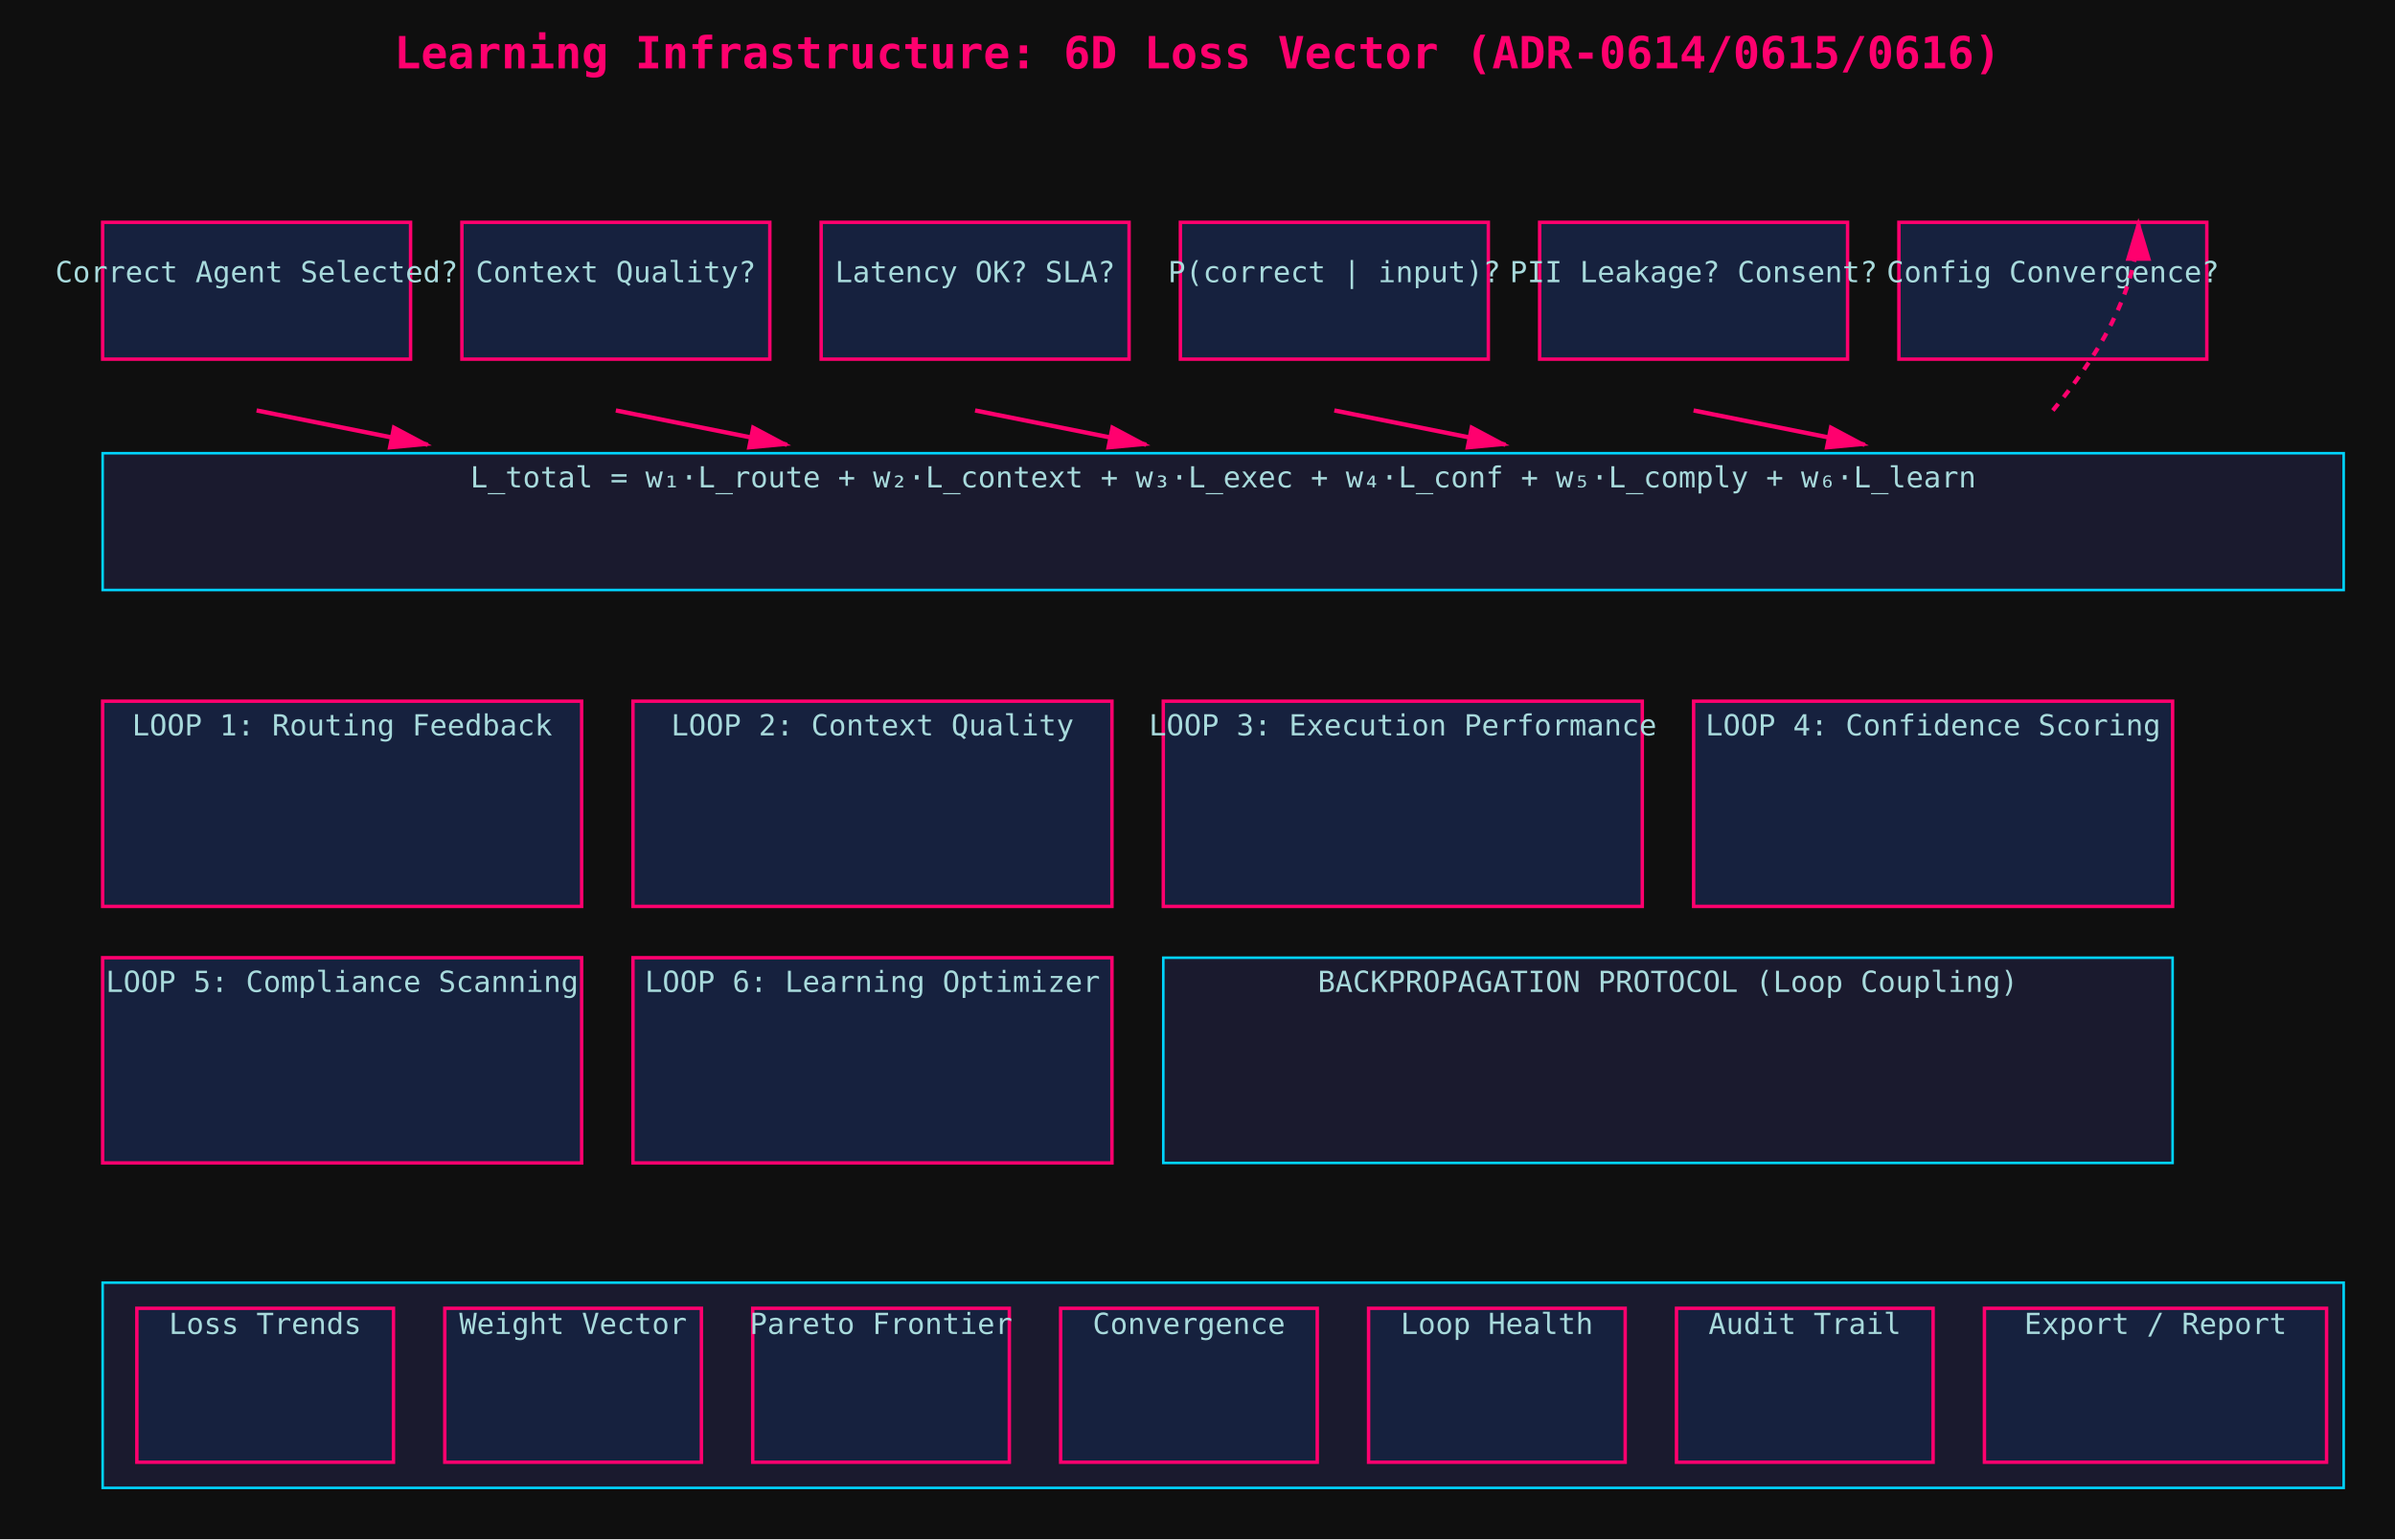
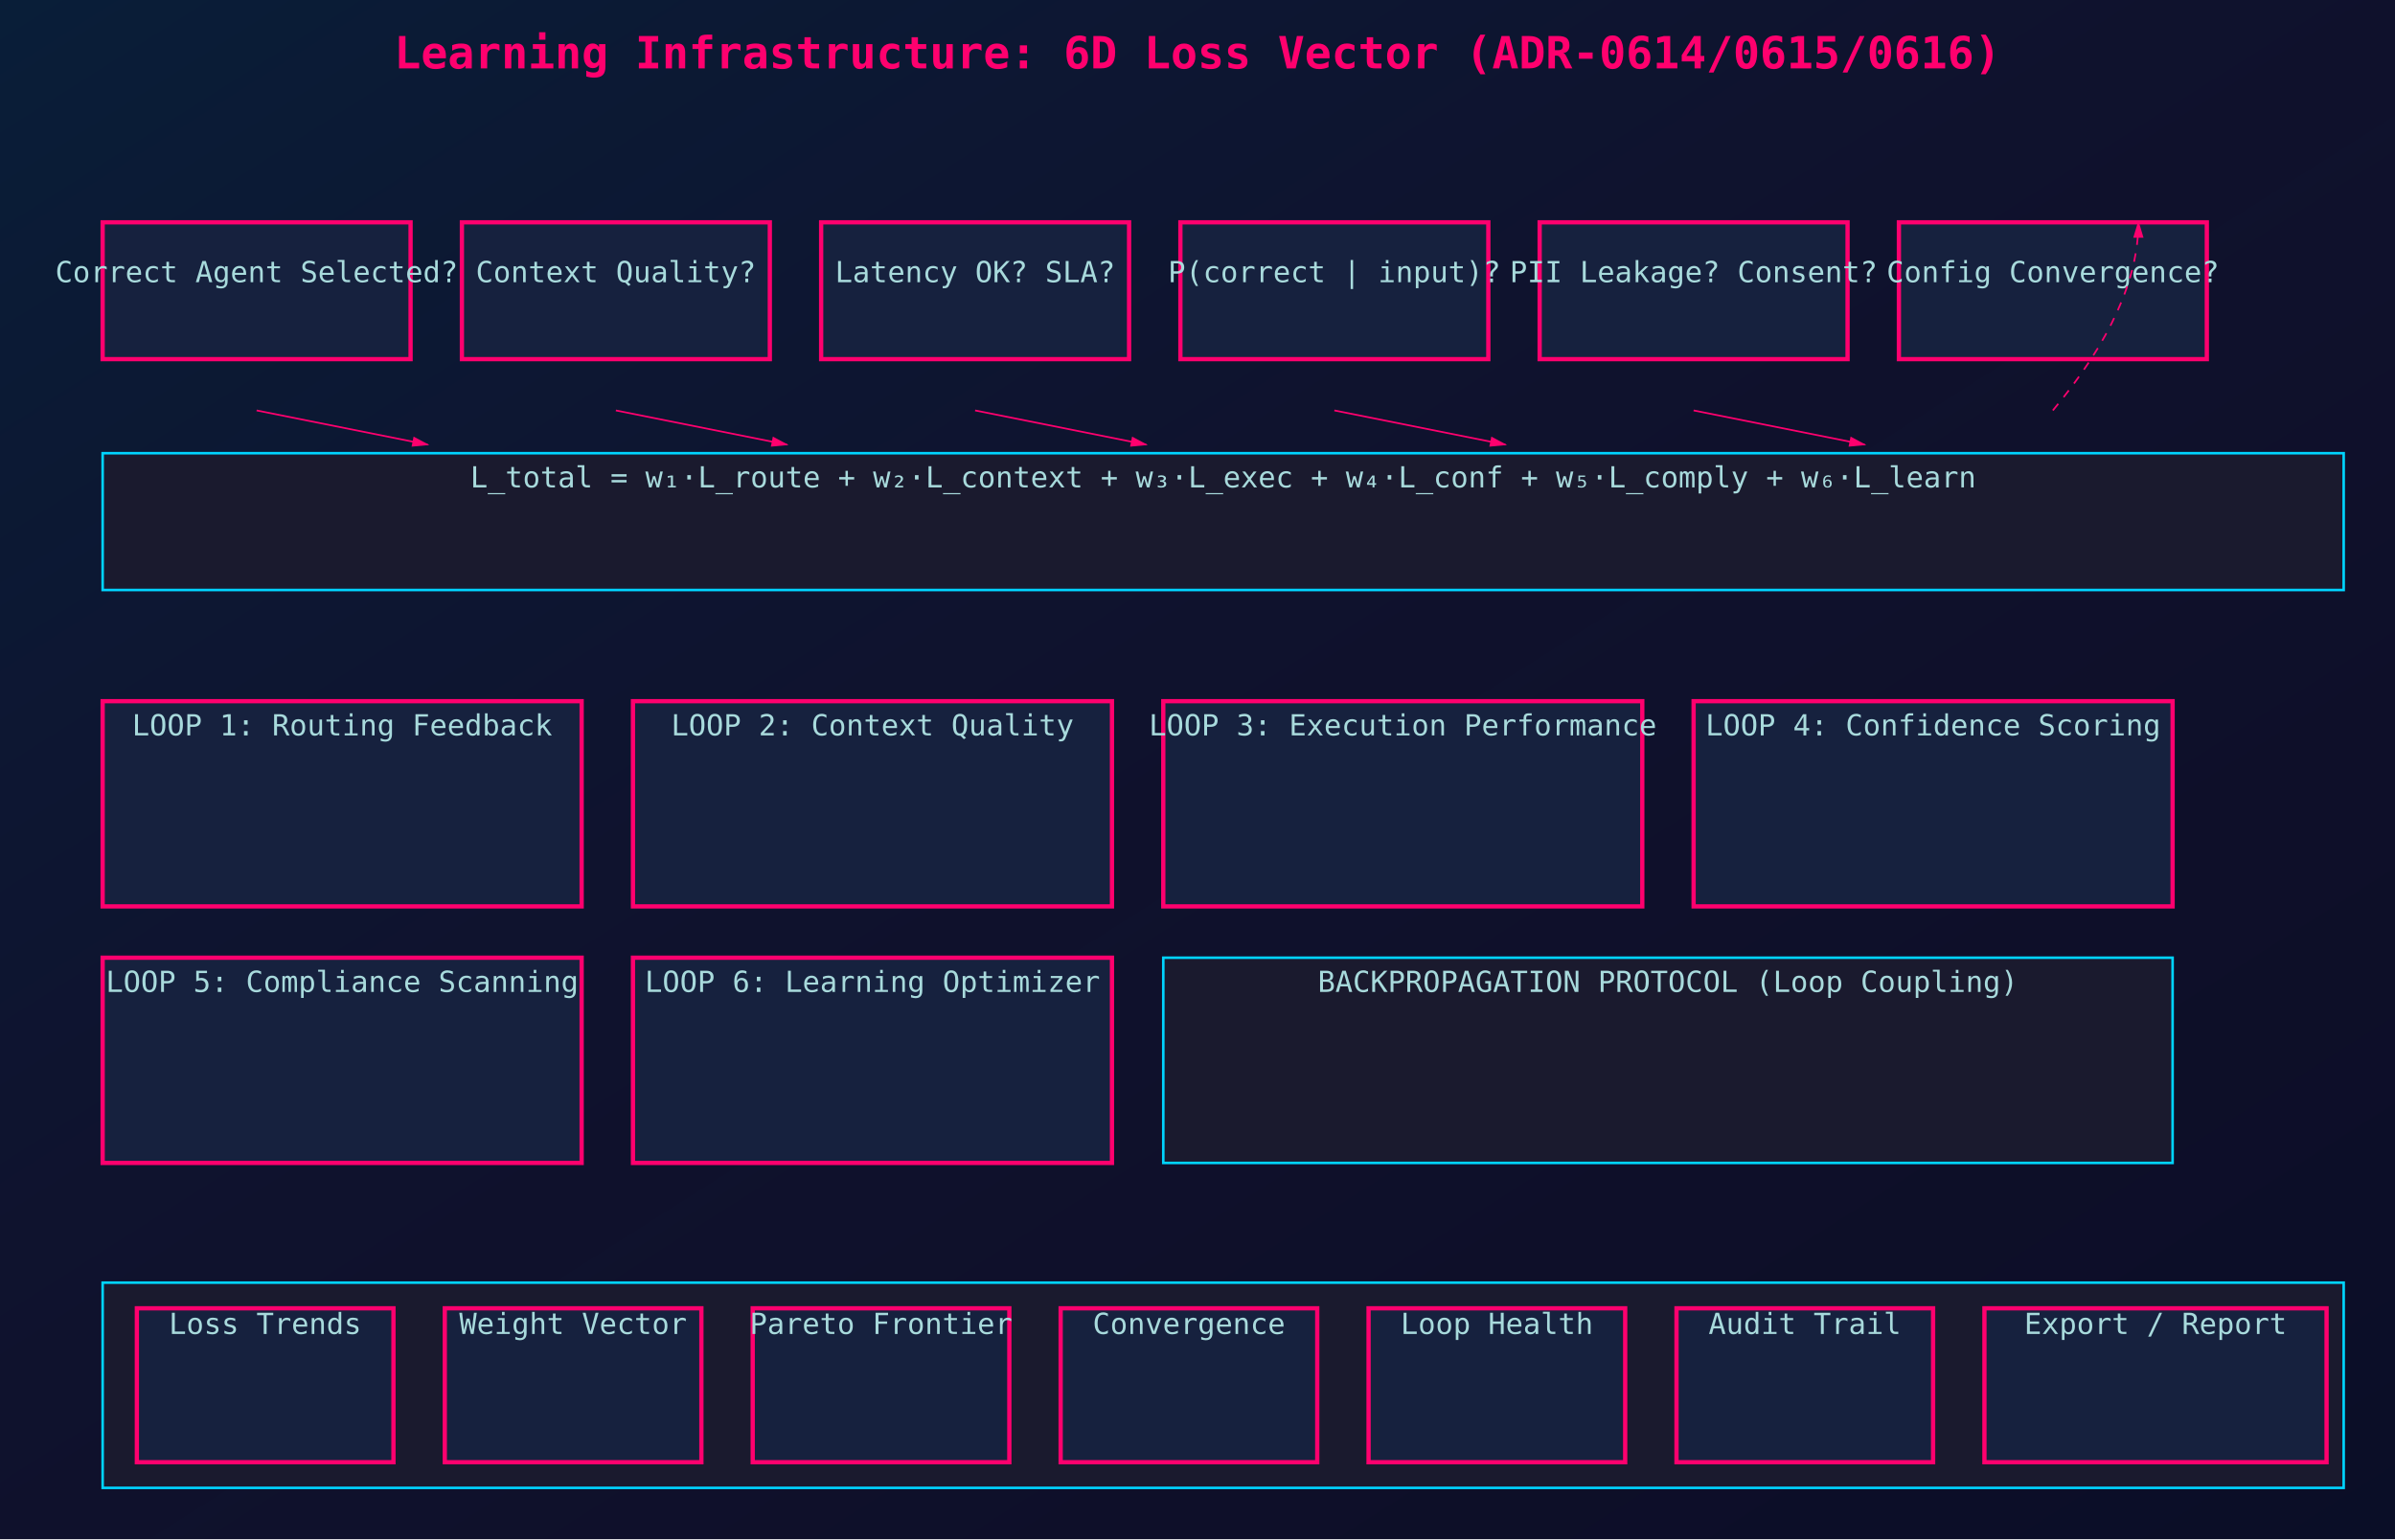
<svg xmlns="http://www.w3.org/2000/svg" viewBox="0 0 1400 900">
  <defs>
+     <linearGradient id="grad" x1="0%" y1="0%" x2="100%" y2="100%">
+       <stop offset="0%" style="stop-color:#00d4ff;stop-opacity:0.08" />
+       <stop offset="100%" style="stop-color:#ff006e;stop-opacity:0" />
+     </linearGradient>
    <style>
-       .bg { fill: #0f0f0f; }
+       .bg { fill: #0a0e27; }
      .title { font-size: 26px; font-weight: bold; fill: #ff006e; font-family: monospace; }
      .subtitle { font-size: 22px; font-weight: bold; fill: #00d4ff; font-family: monospace; }
      .label { font-size: 17px; fill: #a8dadc; font-family: monospace; }
      .desc { font-size: 15px; fill: #888; font-family: monospace; }
-       .loop-box { fill: #16213e; stroke: #ff006e; stroke-width: 2; }
+       .loop-box { fill: #16213e; stroke: #ff006e; stroke-width: 2.5; }
      .metric-box { fill: #1a1a2e; stroke: #00d4ff; stroke-width: 1.5; }
      .arrow-dark { stroke: #666; stroke-width: 1.5; fill: none; }
-       .arrow-bold { stroke: #ff006e; stroke-width: 2.5; fill: none; marker-end: url(#arrowhead-bold); }
+       .arrow-bold { stroke: #ff006e; stroke-width: 2.5.5; fill: none; marker-end: url(#arrowhead-bold); }
      .number { font-size: 20px; font-weight: bold; fill: #ff006e; font-family: monospace; }
    </style>
    <marker id="arrowhead-bold" markerWidth="10" markerHeight="10" refX="9" refY="3" orient="auto">
      <polygon points="0 0, 10 3, 0 6" fill="#ff006e" />
    </marker>
  </defs>
  <rect class="bg" width="1400" height="900" />
+   <rect x="0" y="0" width="1400" height="900" fill="url(#grad)" />
  <text x="700" y="40" class="title" text-anchor="middle">Learning Infrastructure: 6D Loss Vector (ADR-0614/0615/0616)</text>
  <g id="dim1">
    <rect class="loop-box" x="60" y="130" width="180" height="80" />
    <text x="150" y="165" class="label" text-anchor="middle">Correct Agent Selected?</text>
  </g>
  <g id="dim2">
    <rect class="loop-box" x="270" y="130" width="180" height="80" />
    <text x="360" y="165" class="label" text-anchor="middle">Context Quality?</text>
  </g>
  <g id="dim3">
    <rect class="loop-box" x="480" y="130" width="180" height="80" />
    <text x="570" y="165" class="label" text-anchor="middle">Latency OK? SLA?</text>
  </g>
  <g id="dim4">
    <rect class="loop-box" x="690" y="130" width="180" height="80" />
    <text x="780" y="165" class="label" text-anchor="middle">P(correct | input)?</text>
  </g>
  <g id="dim5">
    <rect class="loop-box" x="900" y="130" width="180" height="80" />
    <text x="990" y="165" class="label" text-anchor="middle">PII Leakage? Consent?</text>
  </g>
  <g id="dim6">
    <rect class="loop-box" x="1110" y="130" width="180" height="80" />
    <text x="1200" y="165" class="label" text-anchor="middle">Config Convergence?</text>
  </g>
  <rect class="metric-box" x="60" y="265" width="1310" height="80" />
  <text x="715" y="285" class="label" text-anchor="middle">L_total = w₁·L_route + w₂·L_context + w₃·L_exec + w₄·L_conf + w₅·L_comply + w₆·L_learn</text>
  <g id="coupling">
    <path class="arrow-bold" d="M 150 240 L 250 260" />
    <path class="arrow-bold" d="M 360 240 L 460 260" />
    <path class="arrow-bold" d="M 570 240 L 670 260" />
    <path class="arrow-bold" d="M 780 240 L 880 260" />
    <path class="arrow-bold" d="M 990 240 L 1090 260" />
    <path class="arrow-bold" d="M 1200 240 Q 1250 180 1250 130" stroke-dasharray="5,5" />
  </g>
  <g id="loops-top">
    <rect class="loop-box" x="60" y="410" width="280" height="120" />
    <text x="200" y="430" class="label" text-anchor="middle">LOOP 1: Routing Feedback</text>
    <rect class="loop-box" x="370" y="410" width="280" height="120" />
    <text x="510" y="430" class="label" text-anchor="middle">LOOP 2: Context Quality</text>
    <rect class="loop-box" x="680" y="410" width="280" height="120" />
    <text x="820" y="430" class="label" text-anchor="middle">LOOP 3: Execution Performance</text>
    <rect class="loop-box" x="990" y="410" width="280" height="120" />
    <text x="1130" y="430" class="label" text-anchor="middle">LOOP 4: Confidence Scoring</text>
  </g>
  <g id="loops-bottom">
    <rect class="loop-box" x="60" y="560" width="280" height="120" />
    <text x="200" y="580" class="label" text-anchor="middle">LOOP 5: Compliance Scanning</text>
    <rect class="loop-box" x="370" y="560" width="280" height="120" />
    <text x="510" y="580" class="label" text-anchor="middle">LOOP 6: Learning Optimizer</text>
    <rect class="metric-box" x="680" y="560" width="590" height="120" />
    <text x="975" y="580" class="label" text-anchor="middle">BACKPROPAGATION PROTOCOL (Loop Coupling)</text>
  </g>
  <rect class="metric-box" x="60" y="750" width="1310" height="120" />
  <rect class="loop-box" x="80" y="765" width="150" height="90" />
  <text x="155" y="780" class="label" text-anchor="middle">Loss Trends</text>
  <rect class="loop-box" x="260" y="765" width="150" height="90" />
  <text x="335" y="780" class="label" text-anchor="middle">Weight Vector</text>
  <rect class="loop-box" x="440" y="765" width="150" height="90" />
  <text x="515" y="780" class="label" text-anchor="middle">Pareto Frontier</text>
  <rect class="loop-box" x="620" y="765" width="150" height="90" />
  <text x="695" y="780" class="label" text-anchor="middle">Convergence</text>
  <rect class="loop-box" x="800" y="765" width="150" height="90" />
  <text x="875" y="780" class="label" text-anchor="middle">Loop Health</text>
  <rect class="loop-box" x="980" y="765" width="150" height="90" />
  <text x="1055" y="780" class="label" text-anchor="middle">Audit Trail</text>
  <rect class="loop-box" x="1160" y="765" width="200" height="90" />
  <text x="1260" y="780" class="label" text-anchor="middle">Export / Report</text>
</svg>
